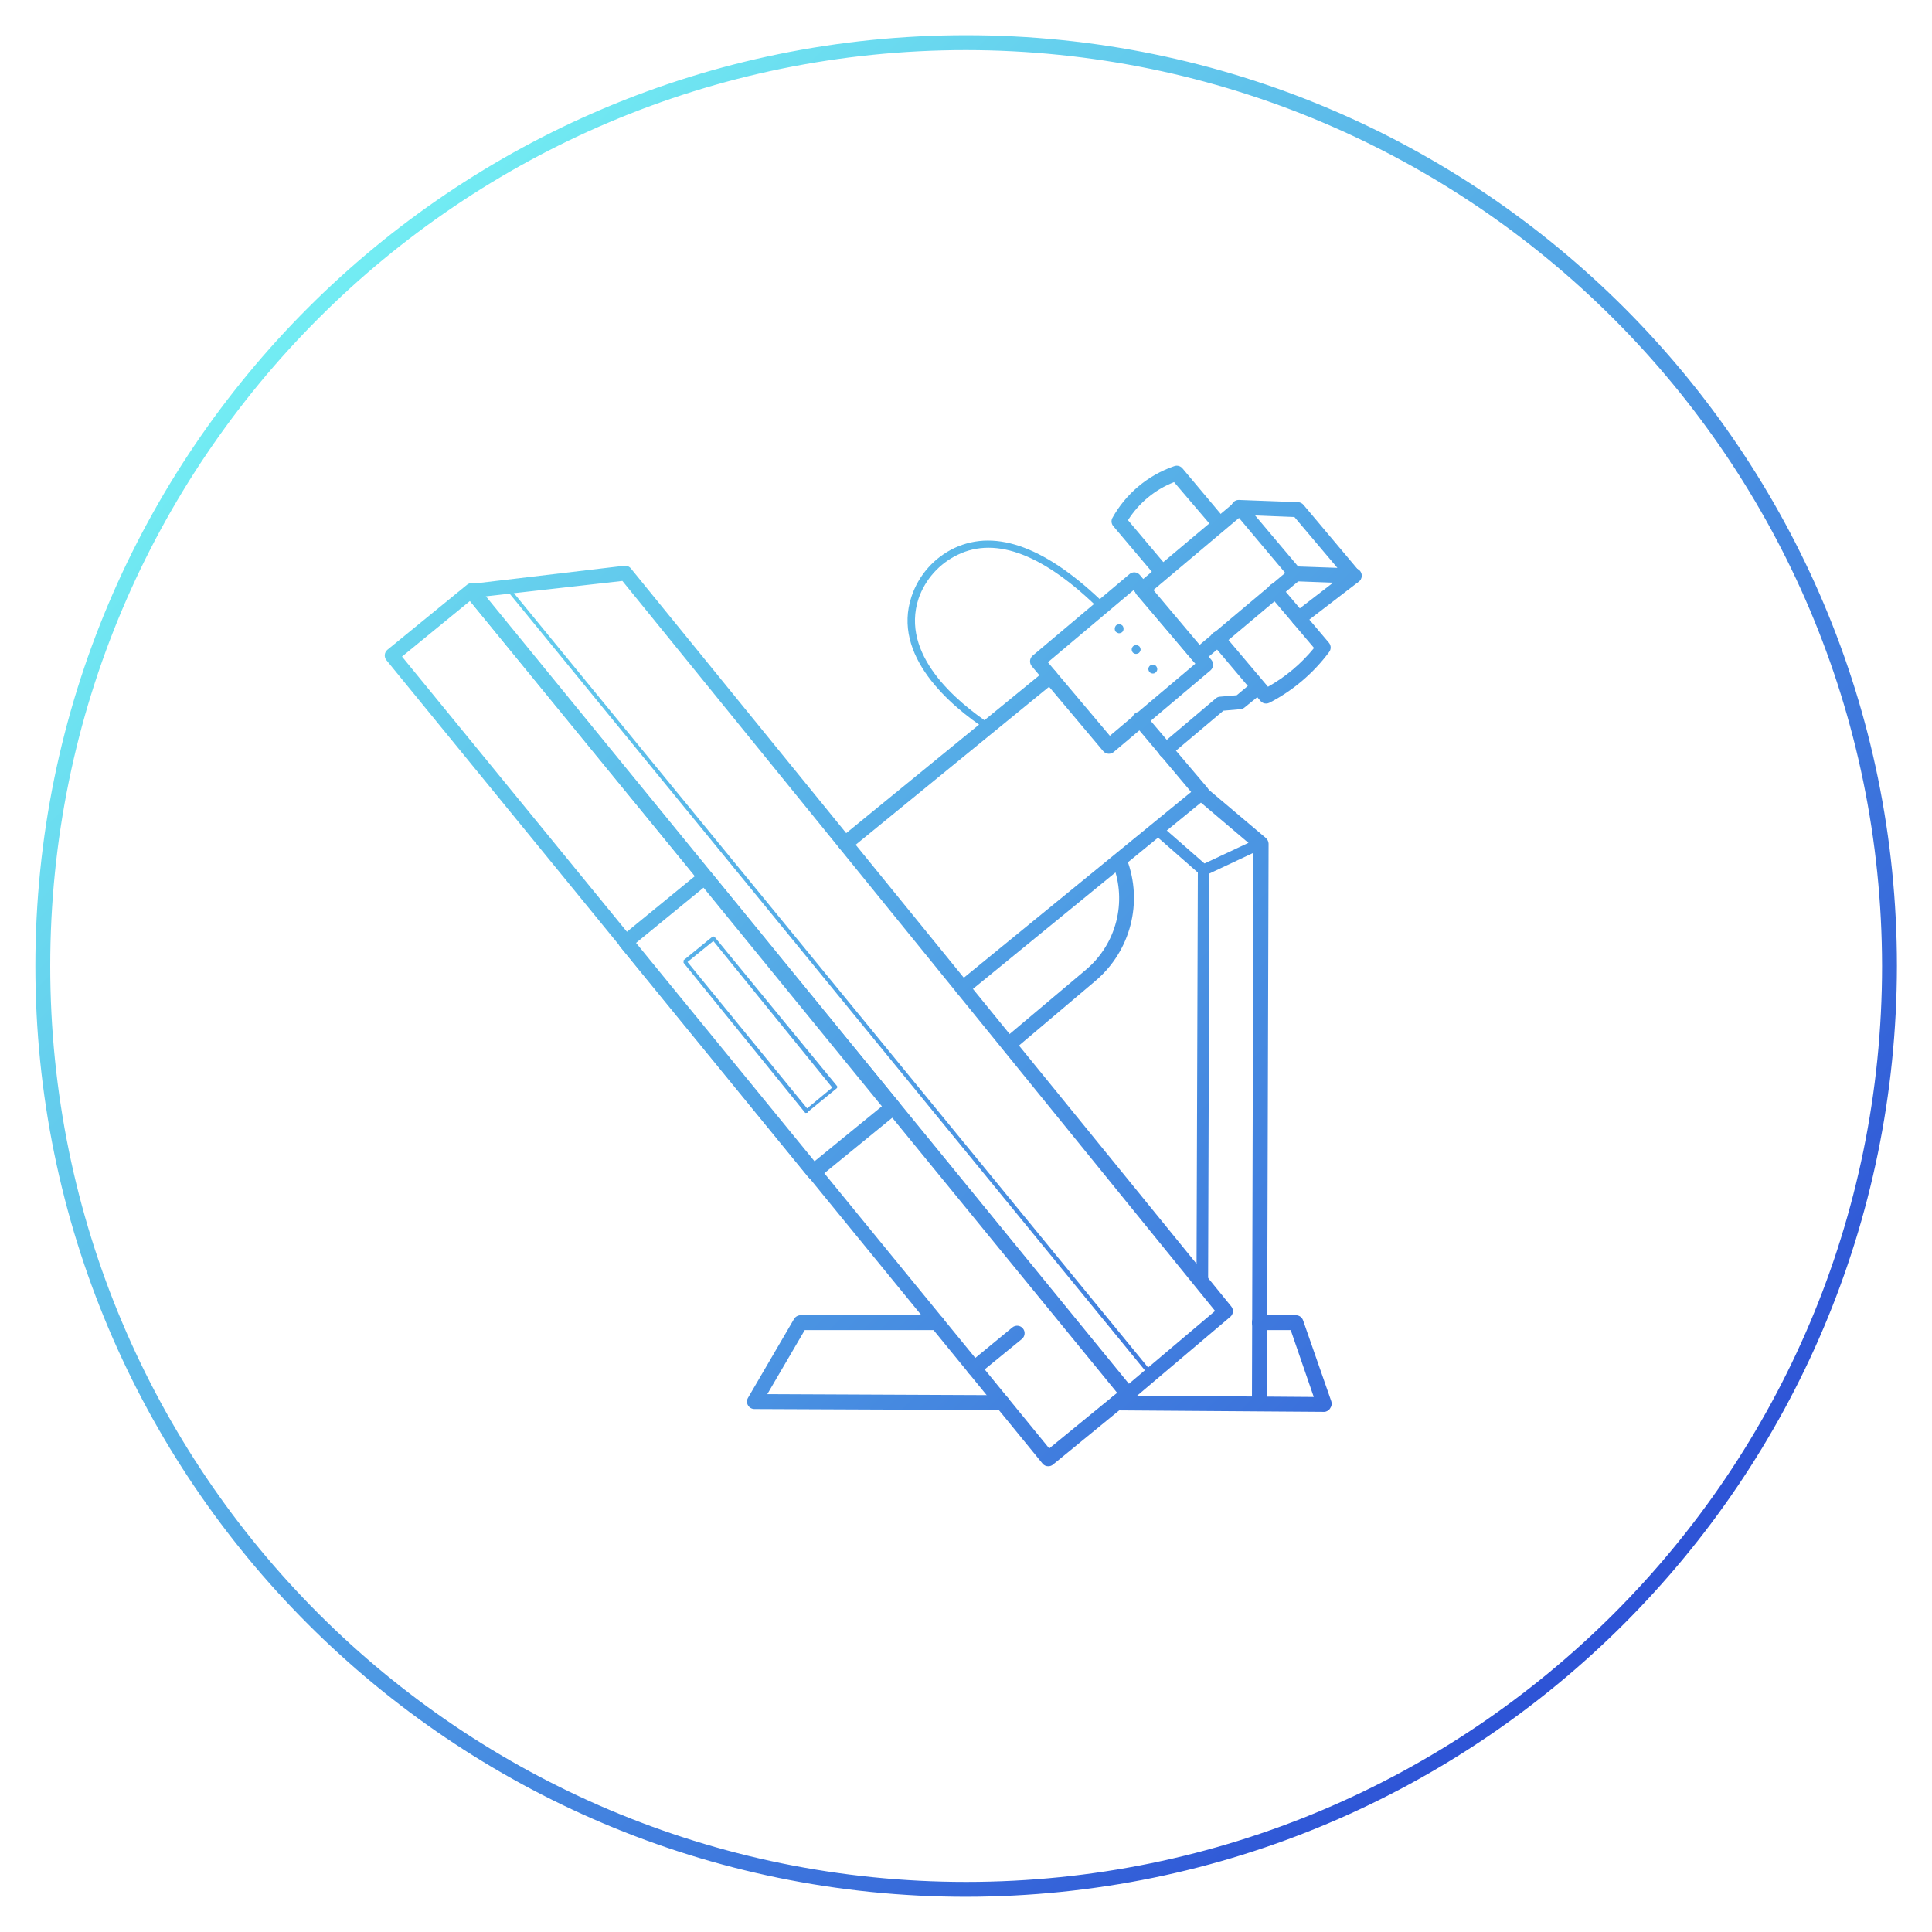
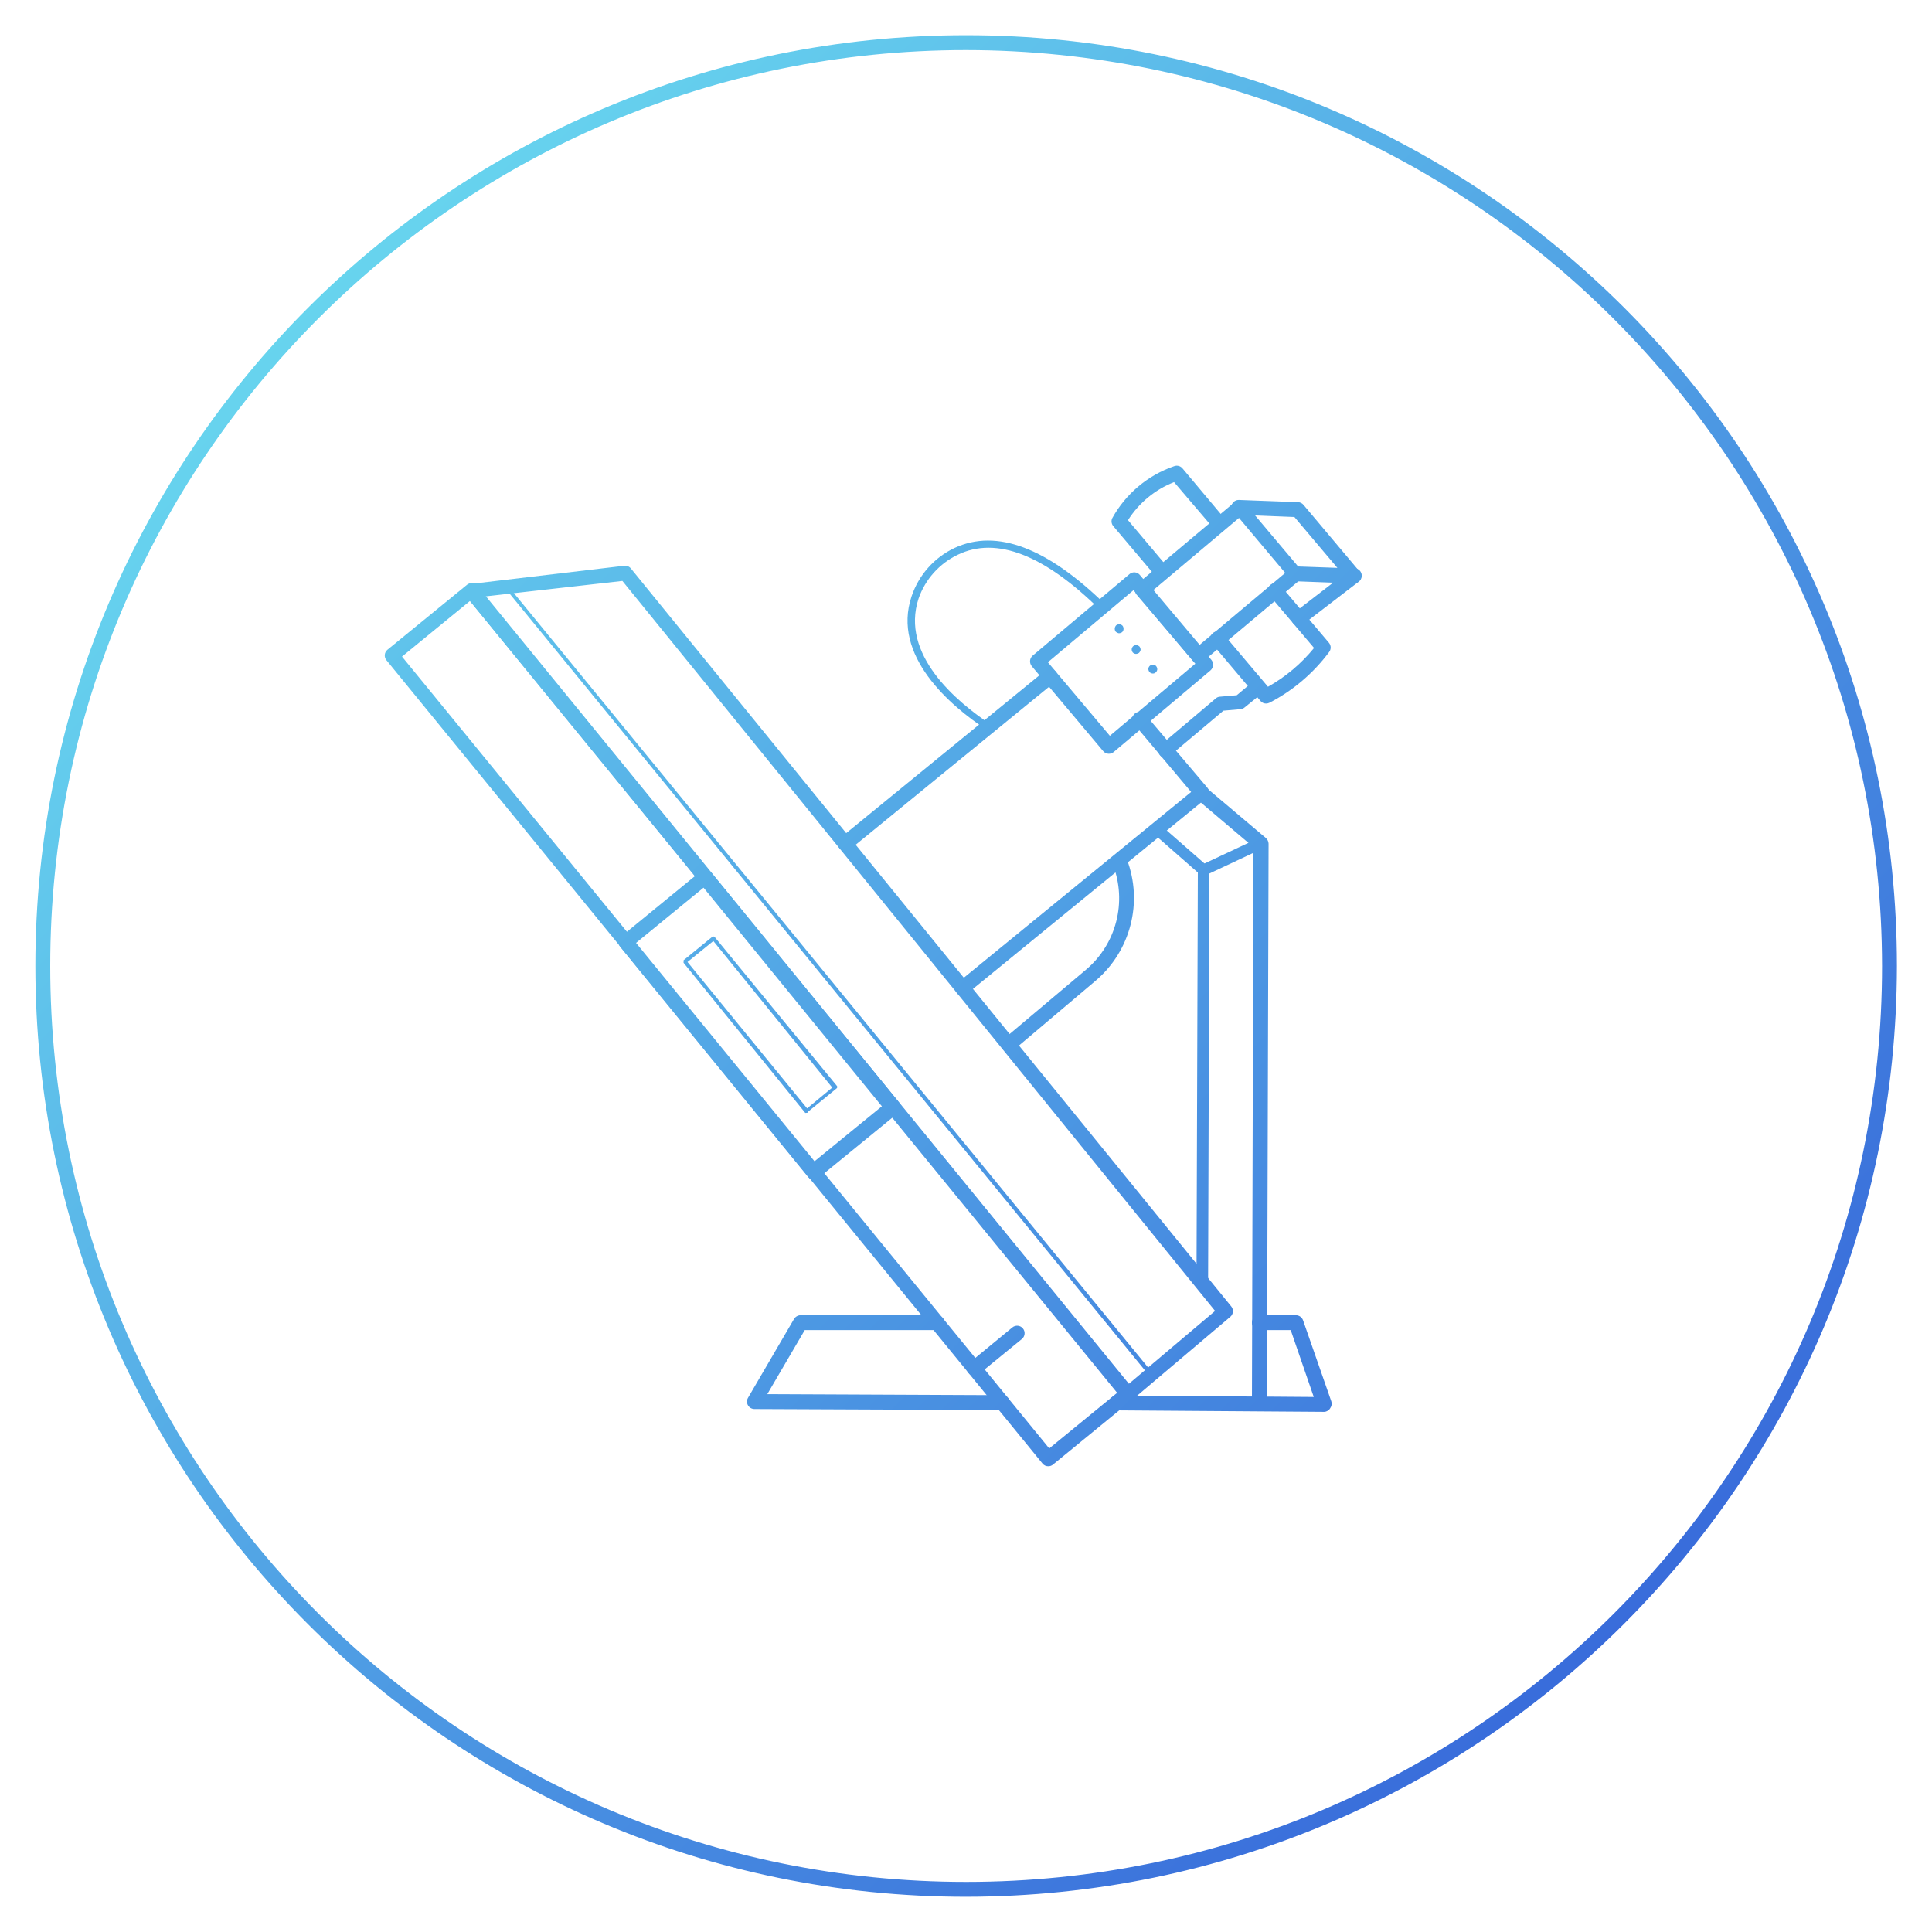
- <svg xmlns="http://www.w3.org/2000/svg" xmlns:xlink="http://www.w3.org/1999/xlink" id="Layer_1" data-name="Layer 1" viewBox="0 0 130 130">
+ <svg xmlns="http://www.w3.org/2000/svg" id="Layer_1" data-name="Layer 1" viewBox="0 0 130 130">
  <defs>
-     <style>.cls-1{fill:url(#linear-gradient);}.cls-2{fill:url(#linear-gradient-2);}.cls-3{fill:url(#linear-gradient-3);}.cls-4{fill:url(#linear-gradient-4);}.cls-5{fill:url(#linear-gradient-5);}.cls-6{fill:url(#linear-gradient-6);}.cls-7{fill:url(#linear-gradient-7);}.cls-8{fill:url(#linear-gradient-8);}.cls-9{fill:url(#linear-gradient-9);}.cls-10{fill:url(#linear-gradient-10);}.cls-11{fill:url(#linear-gradient-11);}.cls-12{fill:url(#linear-gradient-12);}.cls-13{fill:url(#linear-gradient-13);}.cls-14{fill:url(#linear-gradient-14);}.cls-15{fill:url(#linear-gradient-15);}.cls-16{fill:url(#linear-gradient-16);}.cls-17{fill:url(#linear-gradient-17);}.cls-18{fill:url(#linear-gradient-18);}.cls-19{fill:url(#linear-gradient-19);}.cls-20{fill:url(#linear-gradient-20);}.cls-21{fill:url(#linear-gradient-21);}.cls-22{fill:url(#linear-gradient-22);}.cls-23{fill:url(#linear-gradient-23);}.cls-24{fill:url(#linear-gradient-24);}.cls-25{fill:url(#linear-gradient-25);}.cls-26{fill:url(#linear-gradient-26);}</style>
-     <linearGradient id="linear-gradient" x1="21.09" y1="21.09" x2="107.67" y2="107.67" gradientUnits="userSpaceOnUse">
+     <linearGradient id="g" x1="0" y1="0" x2="130.0" y2="130.0" gradientUnits="userSpaceOnUse">
      <stop offset="0" stop-color="#72ecf3" />
      <stop offset="1" stop-color="#2e54d6" />
    </linearGradient>
-     <linearGradient id="linear-gradient-2" x1="15.83" y1="26.36" x2="102.4" y2="112.93" xlink:href="#linear-gradient" />
-     <linearGradient id="linear-gradient-3" x1="3.72" y1="38.47" x2="90.29" y2="125.04" xlink:href="#linear-gradient" />
-     <linearGradient id="linear-gradient-4" x1="12.18" y1="30.01" x2="98.75" y2="116.58" xlink:href="#linear-gradient" />
-     <linearGradient id="linear-gradient-5" x1="12.18" y1="30.01" x2="98.75" y2="116.58" xlink:href="#linear-gradient" />
-     <linearGradient id="linear-gradient-6" x1="27.41" y1="14.78" x2="113.98" y2="101.35" xlink:href="#linear-gradient" />
-     <linearGradient id="linear-gradient-7" x1="27.74" y1="14.45" x2="114.31" y2="101.02" xlink:href="#linear-gradient" />
-     <linearGradient id="linear-gradient-8" x1="12.18" y1="30.01" x2="98.75" y2="116.58" xlink:href="#linear-gradient" />
-     <linearGradient id="linear-gradient-9" x1="17.5" y1="24.69" x2="104.07" y2="111.26" xlink:href="#linear-gradient" />
-     <linearGradient id="linear-gradient-10" x1="15.99" y1="26.19" x2="102.57" y2="112.76" xlink:href="#linear-gradient" />
-     <linearGradient id="linear-gradient-11" x1="36.52" y1="5.67" x2="123.09" y2="92.24" xlink:href="#linear-gradient" />
-     <linearGradient id="linear-gradient-12" x1="42.53" y1="-0.34" x2="129.1" y2="86.23" xlink:href="#linear-gradient" />
-     <linearGradient id="linear-gradient-13" x1="46.49" y1="-4.3" x2="133.06" y2="82.27" xlink:href="#linear-gradient" />
-     <linearGradient id="linear-gradient-14" x1="42.2" y1="-0.01" x2="128.77" y2="86.56" xlink:href="#linear-gradient" />
-     <linearGradient id="linear-gradient-15" x1="42.84" y1="-0.65" x2="129.41" y2="85.92" xlink:href="#linear-gradient" />
-     <linearGradient id="linear-gradient-16" x1="37.7" y1="4.49" x2="124.27" y2="91.06" xlink:href="#linear-gradient" />
-     <linearGradient id="linear-gradient-17" x1="37.58" y1="4.6" x2="124.16" y2="91.18" xlink:href="#linear-gradient" />
-     <linearGradient id="linear-gradient-18" x1="37.48" y1="4.71" x2="124.05" y2="91.28" xlink:href="#linear-gradient" />
-     <linearGradient id="linear-gradient-19" x1="37.37" y1="4.82" x2="123.94" y2="91.39" xlink:href="#linear-gradient" />
-     <linearGradient id="linear-gradient-20" x1="33.74" y1="8.45" x2="120.31" y2="95.02" xlink:href="#linear-gradient" />
-     <linearGradient id="linear-gradient-21" x1="25.69" y1="16.5" x2="112.26" y2="103.07" xlink:href="#linear-gradient" />
-     <linearGradient id="linear-gradient-22" x1="25.36" y1="16.83" x2="111.93" y2="103.4" xlink:href="#linear-gradient" />
-     <linearGradient id="linear-gradient-23" x1="33.73" y1="8.46" x2="120.3" y2="95.03" xlink:href="#linear-gradient" />
-     <linearGradient id="linear-gradient-24" x1="24.83" y1="17.36" x2="111.4" y2="103.93" xlink:href="#linear-gradient" />
-     <linearGradient id="linear-gradient-25" x1="9.15" y1="33.04" x2="95.72" y2="119.61" xlink:href="#linear-gradient" />
-     <linearGradient id="linear-gradient-26" x1="45.63" y1="-3.44" x2="132.2" y2="83.13" xlink:href="#linear-gradient" />
  </defs>
-   <path class="cls-1" d="M65,127.63A62.63,62.63,0,1,1,127.64,65,62.7,62.7,0,0,1,65,127.63ZM65,3.37A61.63,61.63,0,1,0,126.64,65,61.7,61.7,0,0,0,65,3.37Z" />
-   <path class="cls-2" d="M89.11,95h0L75.15,94.9a.5.5,0,0,1-.5-.5.5.5,0,0,1,.5-.5h0L88.4,94,86.85,89.5H84.74a.5.5,0,0,1,0-1h2.47a.51.51,0,0,1,.47.34l1.9,5.45a.51.51,0,0,1-.07.46A.49.49,0,0,1,89.11,95Z" />
-   <path class="cls-3" d="M67.44,94.88h0l-16.68-.07a.5.5,0,0,1-.43-.25.5.5,0,0,1,0-.5l3.1-5.31a.52.52,0,0,1,.43-.25h9.19a.5.5,0,1,1,0,1h-8.9l-2.52,4.31,15.82.07a.49.49,0,0,1,.49.5A.5.5,0,0,1,67.44,94.88Z" />
-   <path class="cls-4" d="M70.53,98.66a.48.48,0,0,1-.38-.18L26,44.42a.5.5,0,0,1,.07-.7l5.35-4.37a.47.47,0,0,1,.36-.11.48.48,0,0,1,.34.18L76.26,93.48a.44.44,0,0,1,.11.36.45.45,0,0,1-.18.34l-5.34,4.37A.48.48,0,0,1,70.53,98.66ZM27.05,44.18,70.6,97.46l4.57-3.74L31.62,40.44Z" />
-   <path class="cls-5" d="M54.77,79.38h-.05a.48.48,0,0,1-.34-.18L41.73,63.71a.49.49,0,0,1,.07-.7l5.34-4.37a.56.56,0,0,1,.37-.11.52.52,0,0,1,.34.18L60.5,74.19a.49.49,0,0,1-.07.7l-5.35,4.37A.47.47,0,0,1,54.77,79.38Zm-12-15.91,12,14.7,4.57-3.73-12-14.71Z" />
-   <path class="cls-6" d="M56.88,57.26a.5.5,0,0,1-.32-.89L70.33,45.12a.5.5,0,0,1,.64.78L57.2,57.15A.56.56,0,0,1,56.88,57.26Z" />
-   <path class="cls-7" d="M64.77,67a.5.5,0,0,1-.31-.89L80.15,53.29l-3.81-4.53a.5.5,0,1,1,.76-.64L81.24,53a.46.46,0,0,1,.11.37.46.46,0,0,1-.18.34L65.09,66.85A.52.52,0,0,1,64.77,67Z" />
-   <path class="cls-8" d="M54.26,74.88h0a.1.1,0,0,1-.08,0L46,64.79a.11.11,0,0,1,0-.09.13.13,0,0,1,0-.09l1.91-1.56a.13.13,0,0,1,.18,0l8.21,10a.12.12,0,0,1,0,.18l-1.91,1.56A.11.11,0,0,1,54.26,74.88Zm-8-10.15,8.05,9.85L56,73.18l-8-9.86Z" />
-   <path class="cls-9" d="M75.88,94.29h0a.5.5,0,0,1-.34-.18l-44.18-54a.5.5,0,0,1-.08-.51.51.51,0,0,1,.41-.31L42,38.07a.5.5,0,0,1,.45.18L82.85,87.91a.5.5,0,0,1-.07.7L76.2,94.18A.54.54,0,0,1,75.88,94.29ZM32.66,40.13l43.28,53,5.82-4.92L41.88,39.09Z" />
-   <path class="cls-10" d="M77.45,92.59a.14.14,0,0,1-.1,0L33.87,39.43a.12.12,0,0,1,0-.18.12.12,0,0,1,.17,0L77.55,92.38a.14.14,0,0,1,0,.18A.11.11,0,0,1,77.45,92.59Z" />
-   <path class="cls-11" d="M74.61,50.72a.49.49,0,0,1-.38-.18l-4.81-5.72a.52.52,0,0,1-.11-.36.51.51,0,0,1,.17-.34L76,38.63a.49.49,0,0,1,.7.06l4.81,5.71a.51.51,0,0,1-.06.71L74.94,50.6A.52.52,0,0,1,74.61,50.72Zm-4.1-6.16,4.17,4.95,5.75-4.85-4.16-4.95Z" />
-   <path class="cls-12" d="M80.61,44.6a.49.49,0,0,1-.38-.18L76.47,40a.54.54,0,0,1-.11-.37.51.51,0,0,1,.17-.34l6.53-5.49a.47.47,0,0,1,.36-.12.54.54,0,0,1,.34.18l3.76,4.46a.51.51,0,0,1-.06.71l-6.53,5.49A.47.47,0,0,1,80.61,44.6Zm-3-4.9,3.11,3.69,5.76-4.84-3.11-3.7Z" />
-   <path class="cls-13" d="M91.11,39.26h0l-4-.15a.5.5,0,0,1-.48-.52.53.53,0,0,1,.52-.48l2.84.1-2.89-3.42-3.75-.15a.5.5,0,0,1,0-1l4,.15a.5.5,0,0,1,.36.18l3.76,4.47a.51.51,0,0,1,.07.54A.51.51,0,0,1,91.11,39.26Z" />
-   <path class="cls-14" d="M85.19,47.34a.49.49,0,0,1-.38-.18L81.55,43.3a.5.5,0,0,1,.77-.64l3,3.55a10.86,10.86,0,0,0,3.1-2.61l-3-3.54a.49.49,0,0,1,.06-.7.49.49,0,0,1,.7.06l3.25,3.84a.5.5,0,0,1,0,.62,11.71,11.71,0,0,1-4,3.4A.53.53,0,0,1,85.19,47.34Z" />
-   <path class="cls-15" d="M78.18,39a.49.49,0,0,1-.38-.18l-2.89-3.42a.49.49,0,0,1-.06-.55A7.58,7.58,0,0,1,79,31.37a.5.5,0,0,1,.57.15l2.87,3.42a.51.51,0,0,1-.06.71.49.49,0,0,1-.7-.07L79,32.44A6.47,6.47,0,0,0,75.9,35l2.67,3.17a.5.5,0,0,1-.06.7A.52.52,0,0,1,78.18,39Z" />
-   <path class="cls-16" d="M78.43,51a.5.5,0,0,1-.32-.88L81.8,47a.45.45,0,0,1,.27-.12l1.15-.1,1.12-.94a.5.5,0,0,1,.64.76l-1.23,1a.5.5,0,0,1-.28.12l-1.15.1-3.56,3A.52.52,0,0,1,78.43,51Z" />
-   <path class="cls-17" d="M75.28,42.61h0a.43.43,0,0,1-.21-.11.33.33,0,0,1-.06-.22.35.35,0,0,1,.1-.21.41.41,0,0,1,.22-.07.36.36,0,0,1,.21.11.35.35,0,0,1,.06.22.28.28,0,0,1-.1.21h0A.37.37,0,0,1,75.28,42.61Zm-.12-.46h0Z" />
-   <path class="cls-18" d="M76.42,44h0a.32.32,0,0,1-.2-.1.33.33,0,0,1-.07-.23.33.33,0,0,1,.11-.2.4.4,0,0,1,.21-.07.43.43,0,0,1,.21.11.41.41,0,0,1,.07.22.4.4,0,0,1-.11.2h0A.37.37,0,0,1,76.42,44Z" />
-   <path class="cls-19" d="M77.57,45.32a.3.3,0,0,1-.23-.11.34.34,0,0,1-.07-.22.31.31,0,0,1,.11-.2.38.38,0,0,1,.21-.07.27.27,0,0,1,.21.11.34.34,0,0,1,.07.22.31.31,0,0,1-.11.2A.26.26,0,0,1,77.57,45.32Zm-.13-.45Z" />
-   <path class="cls-20" d="M66.55,49.12a.24.24,0,0,1-.14,0c-2.48-1.63-6.42-5-5.07-9a5.55,5.55,0,0,1,2.89-3.25c2.84-1.32,6.26,0,10.17,3.83a.25.25,0,0,1,0,.36.25.25,0,0,1-.35,0c-3.75-3.71-7-5-9.61-3.73a5.14,5.14,0,0,0-2.63,2.94c-1.24,3.76,2.52,6.93,4.87,8.49a.24.24,0,0,1,.07.34A.22.22,0,0,1,66.55,49.12Z" />
-   <path class="cls-21" d="M84.73,94.94h0a.49.49,0,0,1-.49-.5L84.34,57l-3.81-3.23a.5.5,0,0,1,.65-.76l4,3.38a.53.53,0,0,1,.18.38l-.11,37.71A.5.5,0,0,1,84.73,94.94Z" />
-   <path class="cls-22" d="M80.89,86.66c-.24,0-.38-.17-.38-.38l.09-27.57-3-2.63a.38.38,0,0,1,0-.53.37.37,0,0,1,.53,0l3.13,2.74a.36.36,0,0,1,.12.28l-.09,27.75A.38.38,0,0,1,80.89,86.66Z" />
-   <path class="cls-23" d="M81,58.91a.38.38,0,0,1-.34-.21.37.37,0,0,1,.18-.5l3.86-1.81a.39.39,0,0,1,.5.18.38.38,0,0,1-.19.5l-3.85,1.81A.45.45,0,0,1,81,58.91Z" />
-   <path class="cls-24" d="M67.87,70.78a.5.5,0,0,1-.32-.88l5.51-4.64a6.29,6.29,0,0,0,1.82-7.09.5.5,0,0,1,.94-.36A7.31,7.31,0,0,1,73.71,66L68.2,70.66A.52.52,0,0,1,67.87,70.78Z" />
-   <path class="cls-25" d="M65.55,92.57a.49.49,0,0,1-.38-.18.48.48,0,0,1,.07-.7l2.88-2.37a.5.5,0,1,1,.64.78l-2.89,2.36A.46.46,0,0,1,65.55,92.57Z" />
-   <path class="cls-26" d="M87.4,42.12a.51.51,0,0,1-.4-.2.5.5,0,0,1,.09-.7l3.71-2.86a.5.5,0,1,1,.61.79L87.7,42A.5.5,0,0,1,87.4,42.12Z" />
+   <path fill="url(#g)" d="M65,127.63A62.63,62.63,0,1,1,127.64,65,62.7,62.7,0,0,1,65,127.63ZM65,3.37A61.63,61.63,0,1,0,126.64,65,61.7,61.7,0,0,0,65,3.37Z" />
+   <path fill="url(#g)" d="M89.11,95h0L75.15,94.9a.5.5,0,0,1-.5-.5.5.5,0,0,1,.5-.5h0L88.4,94,86.85,89.5H84.74a.5.5,0,0,1,0-1h2.47a.51.51,0,0,1,.47.34l1.9,5.45a.51.51,0,0,1-.07.46A.49.49,0,0,1,89.11,95Z" />
+   <path fill="url(#g)" d="M67.44,94.88h0l-16.68-.07a.5.5,0,0,1-.43-.25.5.5,0,0,1,0-.5l3.1-5.31a.52.52,0,0,1,.43-.25h9.19a.5.5,0,1,1,0,1h-8.9l-2.52,4.31,15.82.07a.49.49,0,0,1,.49.5A.5.5,0,0,1,67.44,94.88Z" />
+   <path fill="url(#g)" d="M70.53,98.66a.48.48,0,0,1-.38-.18L26,44.42a.5.5,0,0,1,.07-.7l5.35-4.37a.47.47,0,0,1,.36-.11.48.48,0,0,1,.34.18L76.26,93.48a.44.44,0,0,1,.11.36.45.45,0,0,1-.18.34l-5.34,4.37A.48.48,0,0,1,70.53,98.66ZM27.05,44.18,70.6,97.46l4.57-3.74L31.62,40.44Z" />
+   <path fill="url(#g)" d="M54.77,79.38h-.05a.48.48,0,0,1-.34-.18L41.73,63.71a.49.49,0,0,1,.07-.7l5.34-4.37a.56.56,0,0,1,.37-.11.52.52,0,0,1,.34.18L60.5,74.19a.49.49,0,0,1-.07.7l-5.35,4.37A.47.47,0,0,1,54.77,79.38Zm-12-15.91,12,14.7,4.57-3.73-12-14.71Z" />
+   <path fill="url(#g)" d="M56.88,57.26a.5.5,0,0,1-.32-.89L70.33,45.12a.5.5,0,0,1,.64.78L57.2,57.15A.56.56,0,0,1,56.88,57.26Z" />
+   <path fill="url(#g)" d="M64.77,67a.5.5,0,0,1-.31-.89L80.15,53.29l-3.81-4.53a.5.5,0,1,1,.76-.64L81.24,53a.46.46,0,0,1,.11.37.46.46,0,0,1-.18.34L65.09,66.85A.52.52,0,0,1,64.77,67Z" />
+   <path fill="url(#g)" d="M54.26,74.88h0a.1.1,0,0,1-.08,0L46,64.79a.11.11,0,0,1,0-.09.13.13,0,0,1,0-.09l1.91-1.56a.13.13,0,0,1,.18,0l8.21,10a.12.12,0,0,1,0,.18l-1.91,1.56A.11.11,0,0,1,54.26,74.88Zm-8-10.15,8.05,9.85L56,73.18l-8-9.86Z" />
+   <path fill="url(#g)" d="M75.88,94.29h0a.5.5,0,0,1-.34-.18l-44.18-54a.5.5,0,0,1-.08-.51.51.51,0,0,1,.41-.31L42,38.07a.5.5,0,0,1,.45.18L82.85,87.91a.5.5,0,0,1-.07.7L76.2,94.18A.54.54,0,0,1,75.88,94.29ZM32.66,40.13l43.28,53,5.82-4.92L41.88,39.09Z" />
+   <path fill="url(#g)" d="M77.45,92.59a.14.14,0,0,1-.1,0L33.87,39.43a.12.12,0,0,1,0-.18.12.12,0,0,1,.17,0L77.55,92.38a.14.14,0,0,1,0,.18A.11.11,0,0,1,77.45,92.59Z" />
+   <path fill="url(#g)" d="M74.61,50.72a.49.49,0,0,1-.38-.18l-4.81-5.72a.52.52,0,0,1-.11-.36.51.51,0,0,1,.17-.34L76,38.63a.49.49,0,0,1,.7.06l4.81,5.71a.51.51,0,0,1-.06.71L74.94,50.6A.52.52,0,0,1,74.61,50.72Zm-4.1-6.16,4.17,4.95,5.75-4.85-4.16-4.95Z" />
+   <path fill="url(#g)" d="M80.61,44.6a.49.49,0,0,1-.38-.18L76.47,40a.54.54,0,0,1-.11-.37.51.51,0,0,1,.17-.34l6.53-5.49a.47.47,0,0,1,.36-.12.54.54,0,0,1,.34.18l3.76,4.46a.51.51,0,0,1-.06.71l-6.53,5.49A.47.47,0,0,1,80.61,44.6Zm-3-4.9,3.11,3.69,5.76-4.84-3.11-3.7Z" />
+   <path fill="url(#g)" d="M91.11,39.26h0l-4-.15a.5.5,0,0,1-.48-.52.53.53,0,0,1,.52-.48l2.84.1-2.89-3.42-3.75-.15a.5.5,0,0,1,0-1l4,.15a.5.5,0,0,1,.36.18l3.76,4.47a.51.51,0,0,1,.07.54A.51.51,0,0,1,91.11,39.26Z" />
+   <path fill="url(#g)" d="M85.19,47.34a.49.49,0,0,1-.38-.18L81.55,43.3a.5.5,0,0,1,.77-.64l3,3.55a10.86,10.86,0,0,0,3.1-2.61l-3-3.54a.49.49,0,0,1,.06-.7.49.49,0,0,1,.7.06l3.25,3.84a.5.5,0,0,1,0,.62,11.71,11.71,0,0,1-4,3.4A.53.53,0,0,1,85.19,47.34Z" />
+   <path fill="url(#g)" d="M78.18,39a.49.49,0,0,1-.38-.18l-2.89-3.42a.49.49,0,0,1-.06-.55A7.58,7.58,0,0,1,79,31.37a.5.5,0,0,1,.57.15l2.87,3.42a.51.51,0,0,1-.06.71.49.49,0,0,1-.7-.07L79,32.44A6.47,6.47,0,0,0,75.9,35l2.67,3.17a.5.5,0,0,1-.06.7A.52.52,0,0,1,78.18,39Z" />
+   <path fill="url(#g)" d="M78.43,51a.5.5,0,0,1-.32-.88L81.8,47a.45.45,0,0,1,.27-.12l1.15-.1,1.12-.94a.5.5,0,0,1,.64.76l-1.23,1a.5.5,0,0,1-.28.12l-1.15.1-3.56,3A.52.52,0,0,1,78.43,51Z" />
+   <path fill="url(#g)" d="M75.28,42.61h0a.43.43,0,0,1-.21-.11.33.33,0,0,1-.06-.22.35.35,0,0,1,.1-.21.41.41,0,0,1,.22-.07.36.36,0,0,1,.21.11.35.35,0,0,1,.06.22.28.28,0,0,1-.1.21h0A.37.37,0,0,1,75.28,42.61Zm-.12-.46h0Z" />
+   <path fill="url(#g)" d="M76.42,44h0a.32.32,0,0,1-.2-.1.33.33,0,0,1-.07-.23.33.33,0,0,1,.11-.2.4.4,0,0,1,.21-.07.43.43,0,0,1,.21.11.41.41,0,0,1,.07.22.4.4,0,0,1-.11.2h0A.37.37,0,0,1,76.42,44Z" />
+   <path fill="url(#g)" d="M77.57,45.32a.3.3,0,0,1-.23-.11.34.34,0,0,1-.07-.22.31.31,0,0,1,.11-.2.38.38,0,0,1,.21-.07.27.27,0,0,1,.21.11.34.34,0,0,1,.07.22.31.31,0,0,1-.11.2A.26.26,0,0,1,77.57,45.32Zm-.13-.45Z" />
+   <path fill="url(#g)" d="M66.55,49.12a.24.24,0,0,1-.14,0c-2.48-1.63-6.42-5-5.07-9a5.55,5.55,0,0,1,2.89-3.25c2.84-1.32,6.26,0,10.17,3.83a.25.25,0,0,1,0,.36.25.25,0,0,1-.35,0c-3.75-3.71-7-5-9.61-3.73a5.14,5.14,0,0,0-2.63,2.94c-1.24,3.76,2.52,6.93,4.87,8.49a.24.24,0,0,1,.07.34A.22.22,0,0,1,66.55,49.12Z" />
+   <path fill="url(#g)" d="M84.73,94.94h0a.49.49,0,0,1-.49-.5L84.34,57l-3.81-3.23a.5.5,0,0,1,.65-.76l4,3.38a.53.53,0,0,1,.18.38l-.11,37.71A.5.5,0,0,1,84.73,94.94Z" />
+   <path fill="url(#g)" d="M80.89,86.66c-.24,0-.38-.17-.38-.38l.09-27.57-3-2.63a.38.38,0,0,1,0-.53.37.37,0,0,1,.53,0l3.13,2.74a.36.36,0,0,1,.12.28l-.09,27.75A.38.38,0,0,1,80.89,86.66Z" />
+   <path fill="url(#g)" d="M81,58.91a.38.38,0,0,1-.34-.21.37.37,0,0,1,.18-.5l3.86-1.81a.39.39,0,0,1,.5.18.38.38,0,0,1-.19.5l-3.85,1.81A.45.45,0,0,1,81,58.91Z" />
+   <path fill="url(#g)" d="M67.87,70.78a.5.5,0,0,1-.32-.88l5.51-4.64a6.29,6.29,0,0,0,1.82-7.09.5.5,0,0,1,.94-.36A7.31,7.31,0,0,1,73.71,66L68.2,70.66A.52.52,0,0,1,67.87,70.78Z" />
+   <path fill="url(#g)" d="M65.55,92.57a.49.49,0,0,1-.38-.18.48.48,0,0,1,.07-.7l2.88-2.37a.5.5,0,1,1,.64.78l-2.89,2.36A.46.46,0,0,1,65.55,92.57Z" />
+   <path fill="url(#g)" d="M87.4,42.12a.51.51,0,0,1-.4-.2.5.5,0,0,1,.09-.7l3.71-2.86a.5.5,0,1,1,.61.79L87.7,42A.5.5,0,0,1,87.4,42.12Z" />
</svg>
